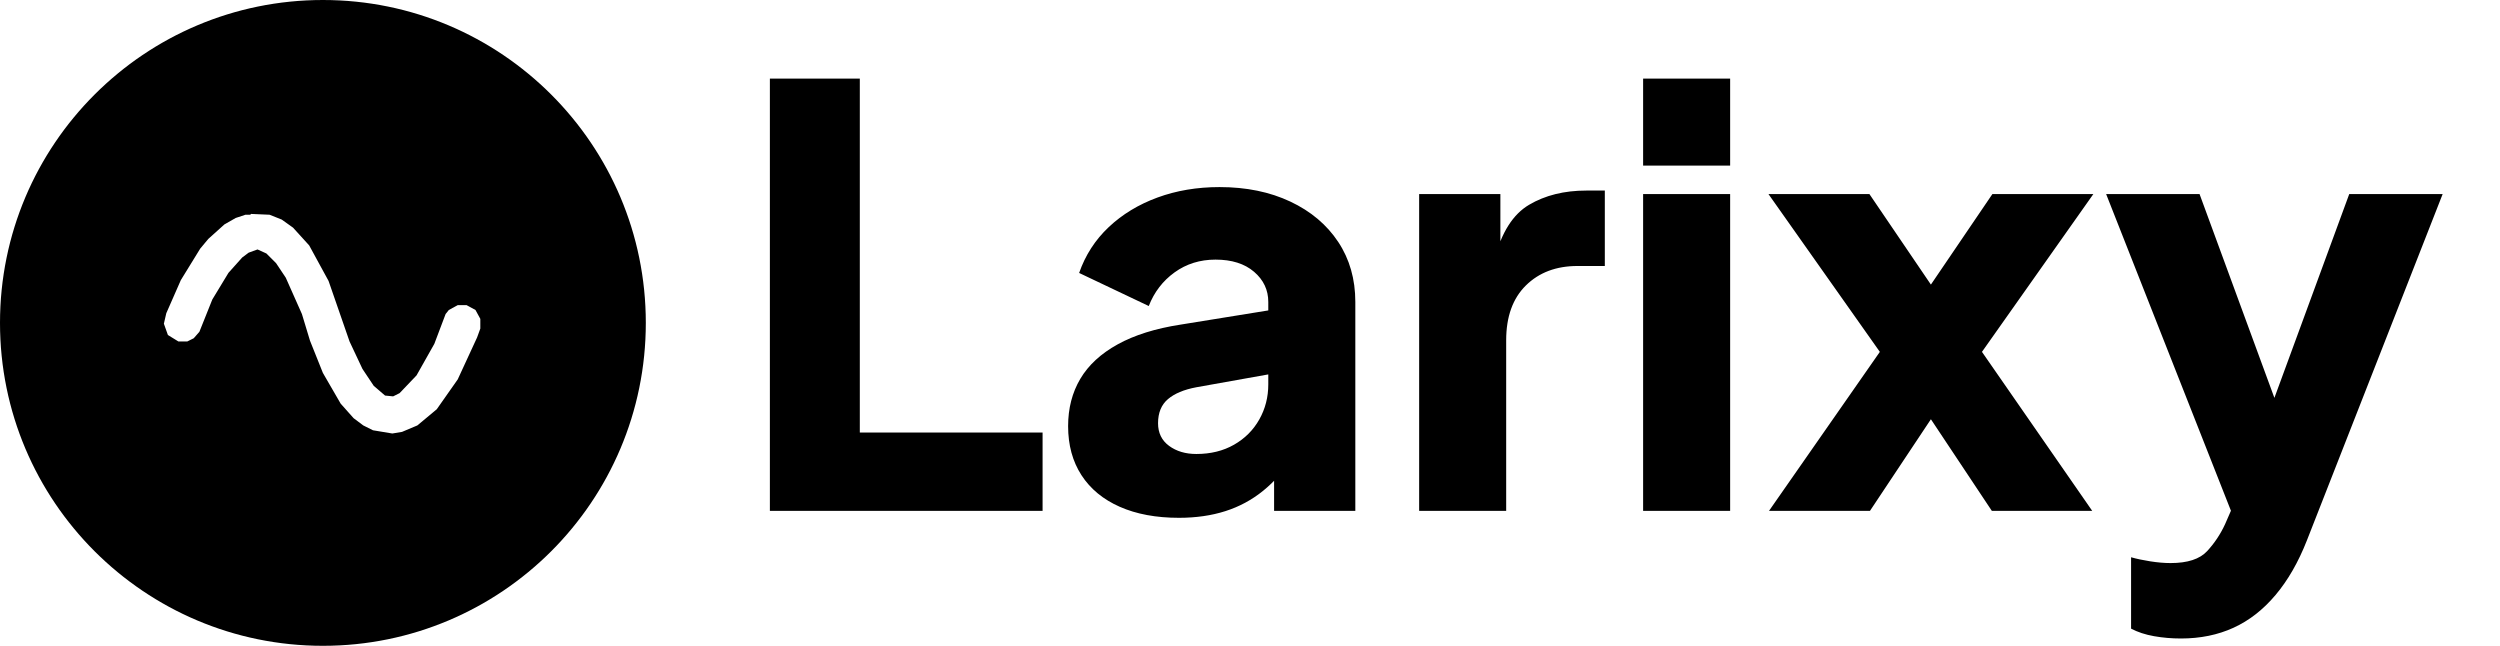
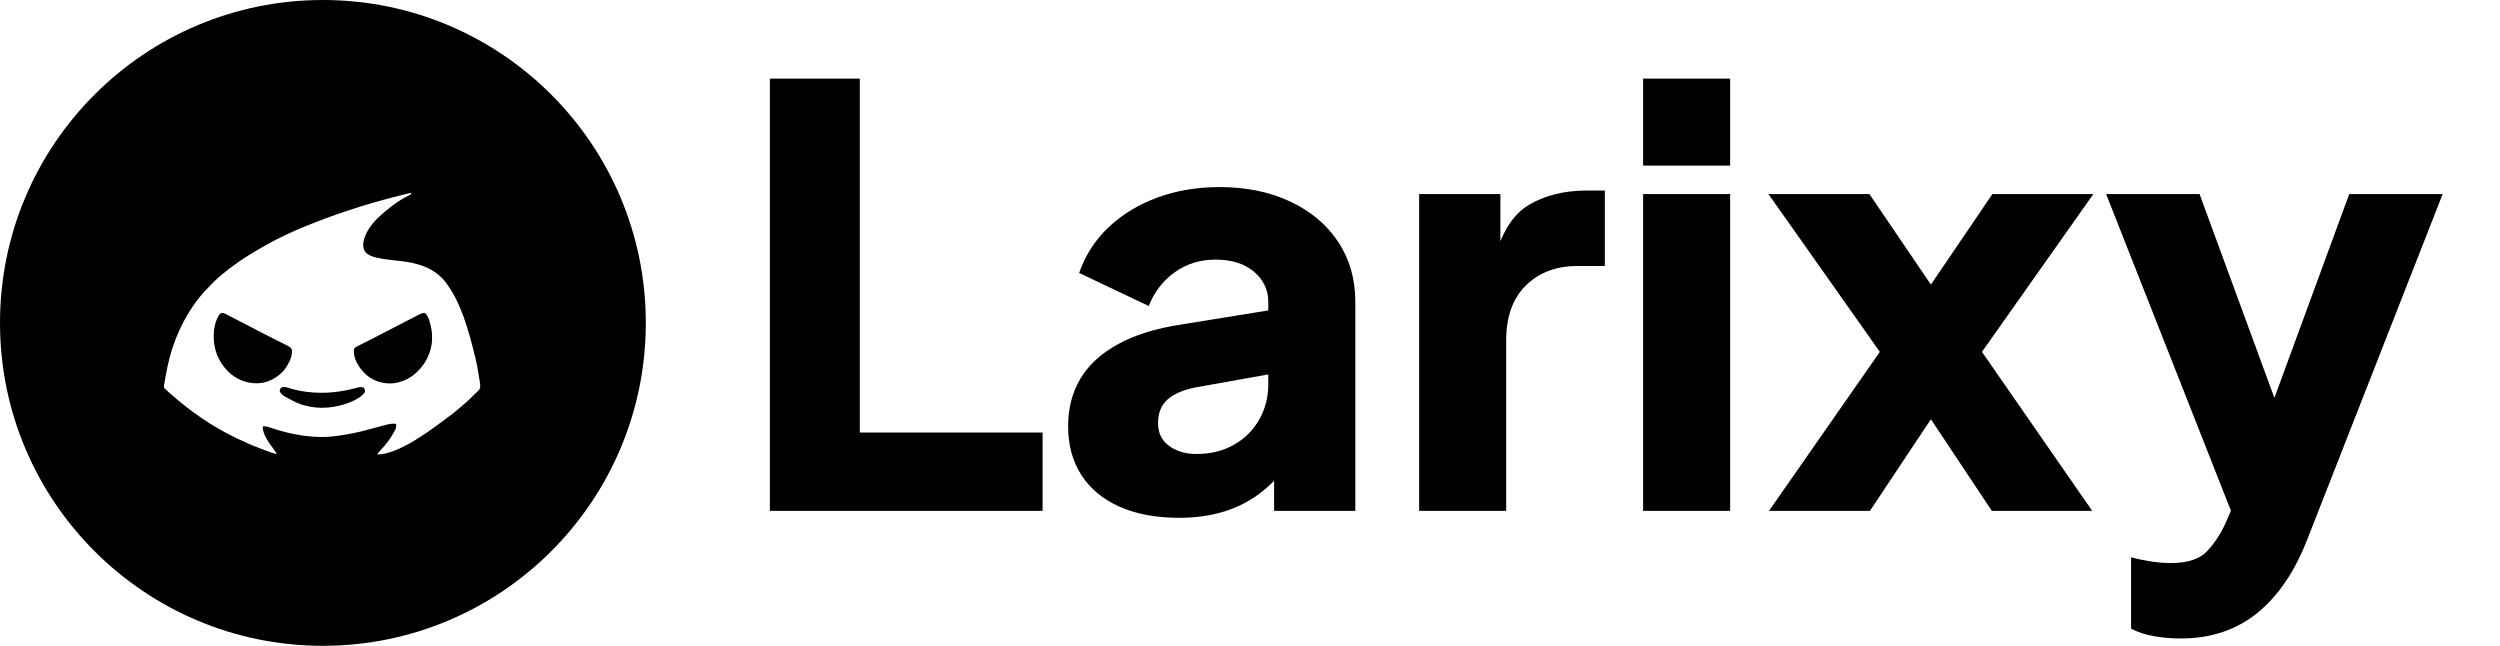
<svg xmlns="http://www.w3.org/2000/svg" fill="none" viewBox="0 0 1982 512">
-   <path fill-rule="evenodd" clip-rule="evenodd" d="M 256 0 C 397.385 0 512 114.615 512 256 C 512 397.385 397.385 512 256 512 C 114.615 512 0 397.385 0 256 C 0 114.615 114.615 0 256 0 Z M 199.04 169.6 L 213.76 170.24 L 223.36 174.08 L 232.32 180.48 L 245.12 194.56 L 260.48 222.72 L 277.12 270.72 L 287.36 292.48 L 296.32 305.92 L 305.28 313.6 L 311.68 314.24 L 316.8 311.68 L 330.24 297.6 L 344.32 272.64 L 353.28 248.96 L 355.84 245.76 L 362.88 241.92 L 369.92 241.92 L 376.96 245.76 L 380.8 252.8 L 380.8 260.48 L 378.24 267.52 L 362.88 300.8 L 346.24 324.48 L 330.88 337.28 L 318.72 342.4 L 311.04 343.68 L 295.68 341.12 L 288.0 337.28 L 280.32 331.52 L 270.08 320.0 L 256.0 295.68 L 245.76 270.08 L 239.36 248.96 L 226.56 220.16 L 218.88 208.64 L 211.2 200.96 L 204.16 197.76 L 197.12 200.32 L 192.0 204.16 L 181.12 216.32 L 168.32 237.44 L 158.08 263.04 L 153.6 268.16 L 148.48 270.72 L 141.44 270.72 L 133.12 265.6 L 129.92 256.64 L 131.84 248.32 L 143.36 222.08 L 158.72 197.12 L 165.12 189.44 L 177.92 177.92 L 186.88 172.8 L 194.56 170.24 L 198.4 170.24 Z" fill="currentColor" />
+   <path fill-rule="evenodd" clip-rule="evenodd" d="M 256 0 C 397.385 0 512 114.615 512 256 C 512 397.385 397.385 512 256 512 C 114.615 512 0 397.385 0 256 C 0 114.615 114.615 0 256 0 Z M 326.2 152.97 C 325.78 154.23 325.26 154.38 324.12 154.95 C 323.87 155.07 323.63 155.19 323.37 155.32 C 314.91 159.64 307.48 165.44 300.54 171.88 C 300.32 172.09 300.09 172.3 299.86 172.51 C 294.18 177.93 288.16 186.17 287.92 194.23 C 287.99 196.66 288.55 198.63 290.22 200.46 C 293.4 203.27 297.96 204.27 302.02 204.97 C 302.36 205.02 302.7 205.08 303.04 205.14 C 307.34 205.86 311.66 206.3 315.98 206.76 C 330.22 208.27 343.53 211.67 352.93 223.29 C 365.54 239.52 371.49 262.01 376.36 281.66 C 376.57 282.53 376.79 283.39 377.01 284.24 C 378.08 288.52 378.77 292.88 379.49 297.22 C 379.54 297.54 379.6 297.86 379.66 298.19 C 379.81 299.12 379.96 300.05 380.11 300.97 C 380.16 301.25 380.2 301.52 380.25 301.81 C 380.38 302.62 380.48 303.43 380.57 304.25 C 380.6 304.56 380.64 304.87 380.68 305.18 C 380.8 306.93 380.72 308.03 379.57 309.39 C 379.12 309.85 378.66 310.3 378.19 310.74 C 378.06 310.85 378.06 310.85 377.44 311.47 C 376.65 312.24 375.86 312.99 375.06 313.75 C 374.54 314.26 374.02 314.77 373.49 315.28 C 371.13 317.59 368.73 319.82 366.14 321.88 C 365.24 322.59 364.38 323.34 363.52 324.11 C 360.99 326.35 358.35 328.4 355.63 330.4 C 354.87 330.95 354.12 331.52 353.37 332.08 C 340.54 341.71 315.73 360.31 299.19 360.31 C 299.74 358.95 300.68 358.02 301.68 356.99 C 306.06 352.33 309.94 347.26 312.9 341.58 C 313.02 341.37 313.14 341.16 313.26 340.93 C 314.06 339.34 314.18 338.11 314.05 336.33 C 313.47 335.76 312.76 335.92 311.97 335.9 C 309.44 335.92 307.13 336.5 304.7 337.15 C 304.22 337.28 303.75 337.4 303.28 337.52 C 300.4 338.27 297.53 339.06 294.66 339.85 C 286.23 342.19 277.76 344.16 269.07 345.32 C 268.48 345.4 267.89 345.48 267.3 345.57 C 249.43 348.17 230.73 344.69 213.85 338.86 C 211.93 338.21 210.38 337.88 208.35 338.02 C 208.05 344.33 213.36 351.16 216.91 356.03 C 219.16 359.12 219.16 359.12 219.16 359.97 C 216.54 359.3 214.02 358.47 211.5 357.5 C 210.84 357.25 210.17 357 209.51 356.74 C 209.16 356.61 208.82 356.48 208.47 356.34 C 207.67 356.04 206.87 355.74 206.06 355.44 C 202.89 354.27 199.78 353 196.68 351.63 C 196.57 351.58 196.57 351.58 195.98 351.32 C 184.19 346.13 172.8 340.14 162.09 332.95 C 161.84 332.78 161.59 332.62 161.33 332.44 C 155.62 328.61 150.07 324.58 144.75 320.23 C 144.24 319.82 143.73 319.41 143.22 319 C 141.07 317.25 138.96 315.45 136.86 313.64 C 136.13 313.01 135.39 312.39 134.65 311.78 C 133.73 311 132.88 310.18 132.04 309.32 C 131.86 309.18 131.69 309.04 131.5 308.9 C 130.66 308.21 130.07 307.69 129.92 306.57 C 129.98 305.7 130.12 304.86 130.29 304 C 130.34 303.67 130.4 303.35 130.45 303.02 C 130.63 301.97 130.83 300.91 131.03 299.86 C 131.16 299.15 131.28 298.43 131.41 297.72 C 131.81 295.5 132.25 293.29 132.72 291.08 C 132.78 290.75 132.85 290.41 132.93 290.07 C 136.91 271.06 145.31 251.98 157.37 236.72 C 157.61 236.41 157.85 236.11 158.1 235.79 C 161.14 232 164.51 228.5 167.95 225.06 C 168.51 224.5 169.07 223.93 169.63 223.36 C 171.85 221.13 174.14 219.08 176.61 217.13 C 177.03 216.79 177.44 216.45 177.86 216.12 C 188.19 207.74 199.42 200.58 211.06 194.17 C 211.39 193.99 211.72 193.8 212.06 193.61 C 216.61 191.09 221.21 188.72 225.93 186.53 C 226.93 186.06 227.93 185.59 228.93 185.11 C 235.24 182.12 241.7 179.51 248.2 176.95 C 248.48 176.84 248.76 176.73 249.04 176.62 C 273.09 167.15 297.86 159.57 322.99 153.56 C 323.24 153.5 323.49 153.44 323.74 153.38 C 325.45 152.97 325.45 152.97 326.2 152.97 M 173.98 249.29 C 169.07 256.47 168.68 266.75 170.21 275.02 C 172.13 284.51 177.83 293.04 185.75 298.56 C 192.9 303.17 201.01 304.93 209.37 303.24 C 216.88 301.25 223.55 296.81 227.6 290.07 C 229.88 285.99 232.12 281.73 231.32 276.9 C 230.21 275.09 228.61 274.39 226.78 273.49 C 226.62 273.41 226.62 273.41 225.81 273 C 224.77 272.47 223.73 271.95 222.69 271.43 C 221.96 271.07 221.24 270.71 220.52 270.34 C 219.07 269.61 217.62 268.88 216.16 268.15 C 213.54 266.83 210.93 265.49 208.32 264.15 C 207.63 263.79 206.93 263.43 206.24 263.08 C 203.87 261.86 201.51 260.63 199.15 259.38 C 196.13 257.79 193.09 256.22 190.05 254.66 C 189.21 254.23 188.37 253.8 187.53 253.37 C 186.44 252.81 185.35 252.26 184.26 251.7 C 183.22 251.17 182.18 250.63 181.15 250.09 C 180.67 249.84 180.19 249.59 179.71 249.34 C 179.49 249.22 179.28 249.11 179.05 248.99 C 177.2 248.03 175.49 247.55 173.98 249.29 M 332.38 249.34 C 332.15 249.45 331.91 249.57 331.67 249.69 C 329.85 250.59 328.05 251.52 326.26 252.47 C 323.15 254.11 320.01 255.72 316.87 257.33 C 312.88 259.37 308.89 261.4 304.93 263.48 C 301.83 265.1 298.73 266.71 295.62 268.31 C 295.38 268.43 295.14 268.56 294.9 268.68 C 291.57 270.4 288.23 272.1 284.86 273.73 C 281.34 275.46 281.34 275.46 280.62 276.9 C 279.97 282.32 282.66 287.83 285.77 292.14 C 286.51 293.05 287.26 293.93 288.04 294.8 C 288.24 295.01 288.43 295.23 288.63 295.46 C 292.73 299.8 298.39 302.62 304.25 303.58 C 304.37 303.6 304.37 303.6 304.98 303.71 C 312.84 304.93 320.7 302.38 327.09 297.9 C 335.36 291.62 340.71 282.91 342.26 272.6 C 342.99 266.42 342.33 260.3 340.42 254.4 C 340.35 254.16 340.27 253.91 340.19 253.67 C 339.49 251.64 338.53 249.72 337.01 248.2 C 335.23 247.97 333.93 248.56 332.38 249.34 M 222.5 307.82 C 221.86 308.98 221.86 308.98 221.71 310.12 C 223.09 313.6 227.82 315.4 230.98 317.08 C 231.37 317.3 231.76 317.51 232.16 317.73 C 243.61 323.76 257.07 324.71 269.47 321.47 C 269.73 321.41 269.98 321.35 270.24 321.28 C 276.26 319.76 285.99 316.17 289.4 310.67 C 289.37 309.38 289.23 308.57 288.53 307.48 C 287.16 306.61 285.69 306.82 284.15 307.12 C 283.19 307.36 282.23 307.62 281.27 307.88 C 277.25 308.93 273.24 309.73 269.14 310.33 C 268.88 310.37 268.62 310.41 268.35 310.45 C 255.58 312.36 240.81 311.45 228.54 307.47 C 226.59 306.86 224.06 306.18 222.5 307.82" fill="currentColor" />
  <path d="M610.36 405.0V62.3H681.66V342.9H826.56V405.0Z M934.66 410.52Q907.52 410.52 887.74 401.78Q867.96 393.04 857.38 376.71Q846.8 360.38 846.8 337.84Q846.8 316.68 856.46 300.35Q866.12 284.02 886.13 272.98Q906.14 261.94 936.04 257.34L1012.86 244.92V295.52L948.46 307.02Q933.74 309.78 925.92 316.45Q918.1 323.12 918.1 335.54Q918.1 347.04 926.84 353.48Q935.58 359.92 948.46 359.92Q965.48 359.92 978.36 352.56Q991.24 345.2 998.37 332.55Q1005.5 319.9 1005.5 304.72V239.4Q1005.5 225.14 994.23 215.48Q982.96 205.82 963.64 205.82Q945.24 205.82 931.21 215.94Q917.18 226.06 910.74 242.62L855.54 216.4Q862.9 195.24 879.0 180.06Q895.1 164.88 917.64 156.6Q940.18 148.32 966.86 148.32Q998.6 148.32 1022.98 159.82Q1047.36 171.32 1060.93 191.79Q1074.5 212.26 1074.5 239.4V405.0H1010.1V364.52L1025.74 361.76Q1014.7 378.32 1001.36 389.13Q988.02 399.94 971.46 405.23Q954.9 410.52 934.66 410.52Z M1125.1 405.0V153.84H1189.5V214.1L1184.9 205.36Q1193.18 173.62 1212.27 162.35Q1231.36 151.08 1257.58 151.08H1272.3V210.88H1250.68Q1225.38 210.88 1209.74 226.29Q1194.1 241.7 1194.1 269.76V405.0Z M1302.66 405.0V153.84H1371.66V405.0ZM1302.66 131.3V62.3H1371.66V131.3Z M1402.48 405.0 1490.34 278.96 1402.02 153.84H1482.06L1548.3 251.36H1513.34L1579.58 153.84H1659.62L1571.3 278.96L1658.7 405.0H1579.12L1514.26 307.48H1547.38L1482.52 405.0Z M1729.08 506.2Q1718.04 506.2 1707.69 504.36Q1697.34 502.52 1689.52 498.38V441.8Q1695.96 443.64 1704.7 445.02Q1713.44 446.4 1720.8 446.4Q1741.04 446.4 1749.78 436.97Q1758.52 427.54 1764.04 415.58L1781.06 376.48L1780.14 433.98L1669.74 153.84H1743.8L1816.94 353.02H1789.34L1862.48 153.84H1936.54L1828.9 428.46Q1818.78 454.22 1804.06 471.7Q1789.34 489.18 1770.71 497.69Q1752.08 506.2 1729.08 506.2Z" fill="currentColor" />
</svg>
